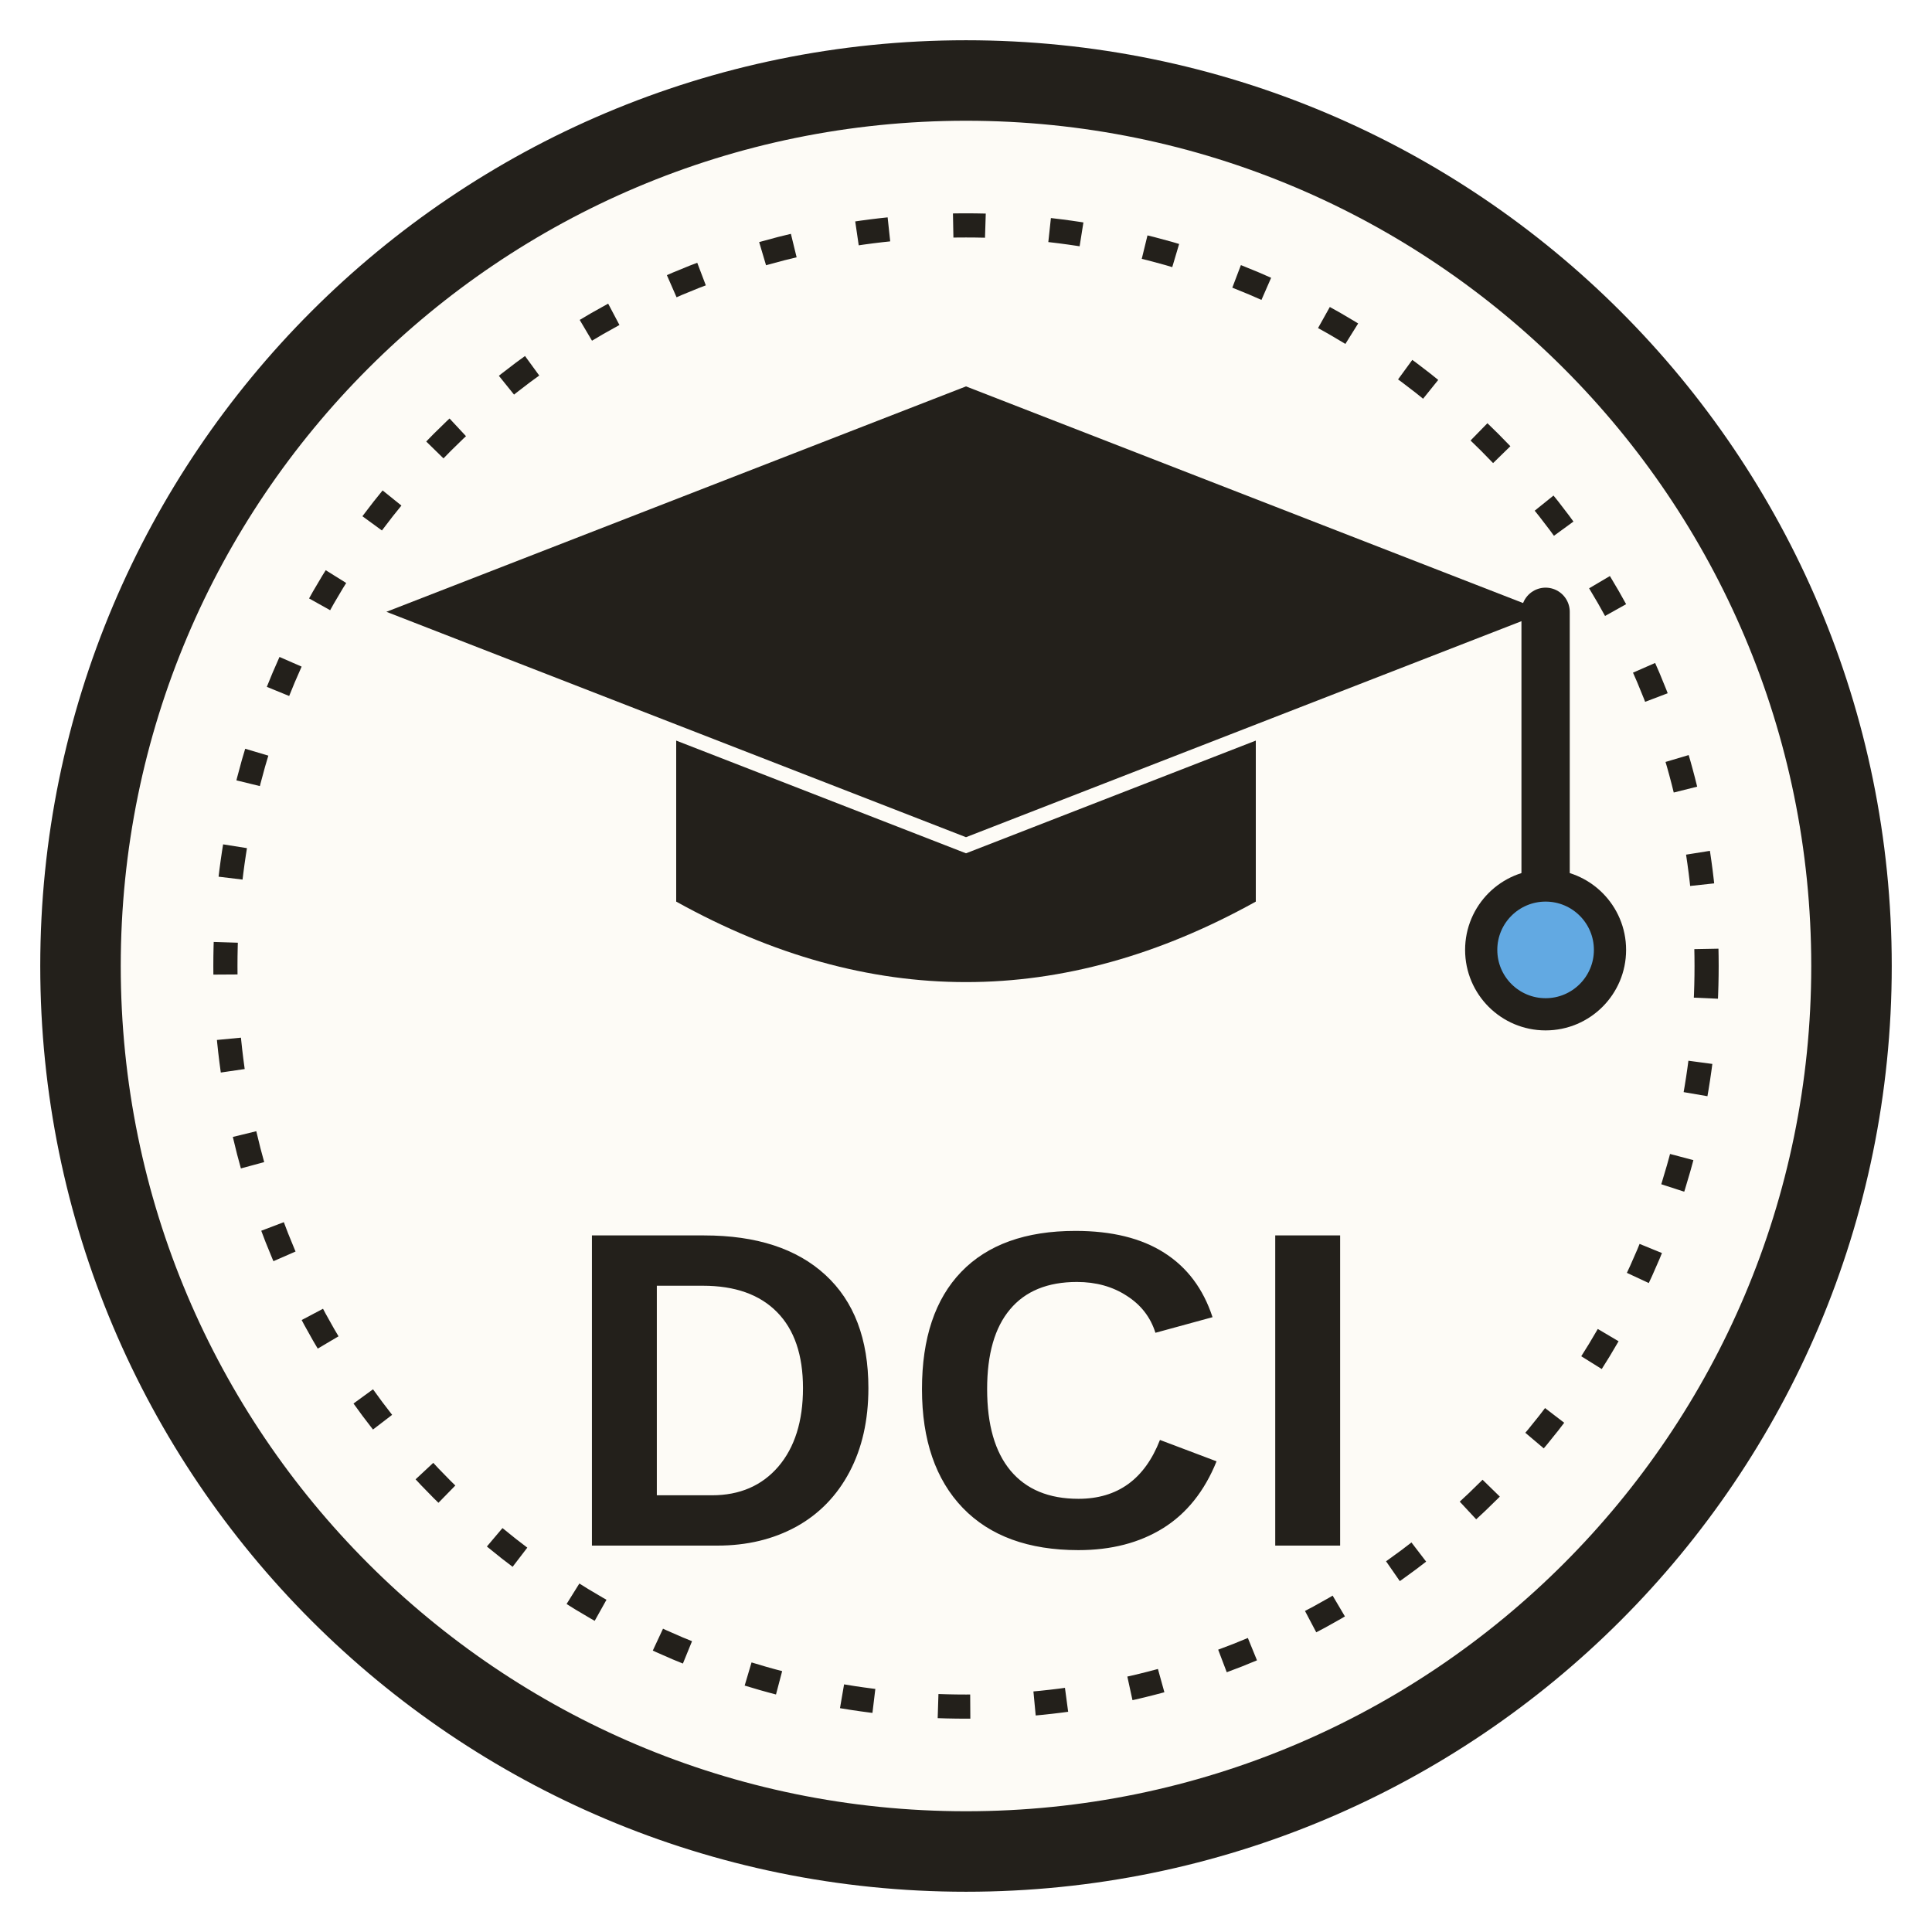
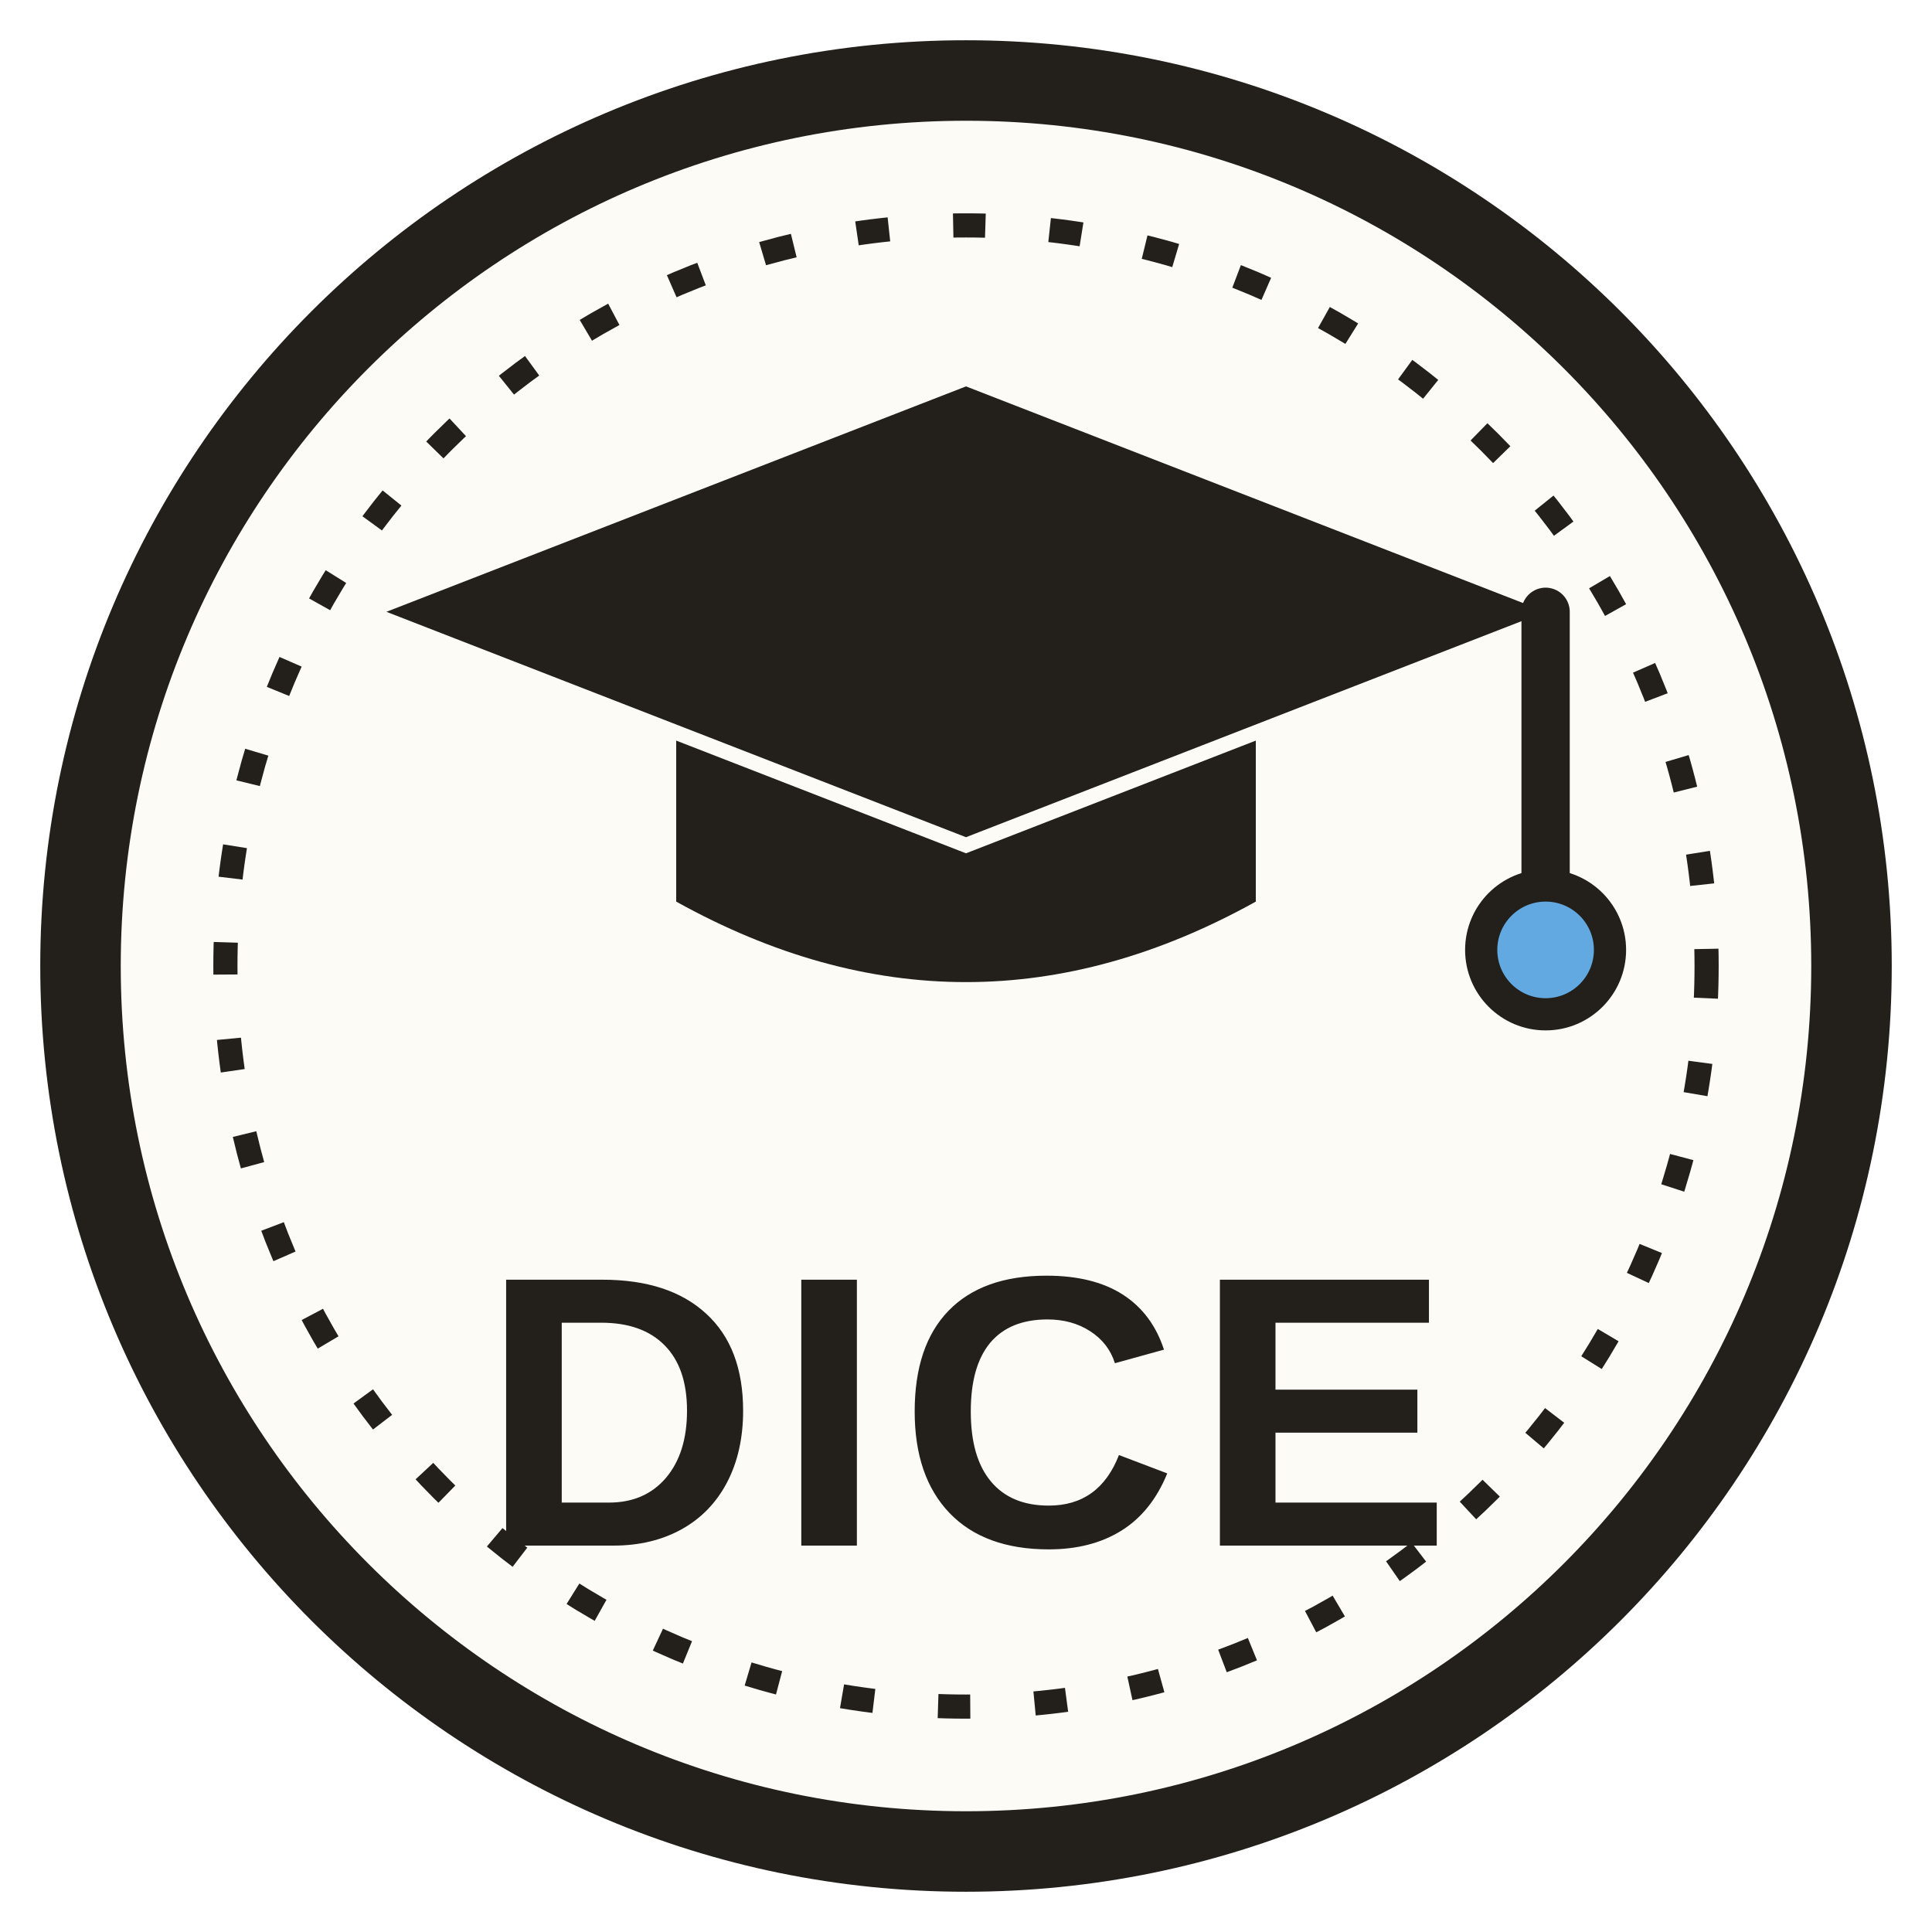
<svg xmlns="http://www.w3.org/2000/svg" viewBox="0 0 120 120" role="img" aria-labelledby="t">
  <circle cx="60" cy="60" r="55" fill="#fdfbf6" stroke="#23201b" stroke-width="5" />
  <circle cx="60" cy="60" r="46" fill="none" stroke="#23201b" stroke-width="1.5" stroke-dasharray="2 4" />
  <polygon points="60,24 96,38 60,52 24,38" fill="#23201b" />
  <path d="M42 46v10q18 10 36 0V46l-18 7z" fill="#23201b" />
  <path d="M96 38v18" stroke="#23201b" stroke-width="3" stroke-linecap="round" />
  <circle cx="96" cy="59" r="4" fill="#62a9e2" stroke="#23201b" stroke-width="2" />
-   <text x="60" y="96" text-anchor="middle" font-family="'Arial Black','Helvetica Neue',Arial,sans-serif" font-weight="900" font-size="28" letter-spacing="1" fill="#23201b">DCI</text>
+   <text x="60" y="96" text-anchor="middle" font-family="'Arial Black','Helvetica Neue',Arial,sans-serif" font-weight="900" font-size="24" letter-spacing="1" fill="#23201b">DICE</text>
</svg>
